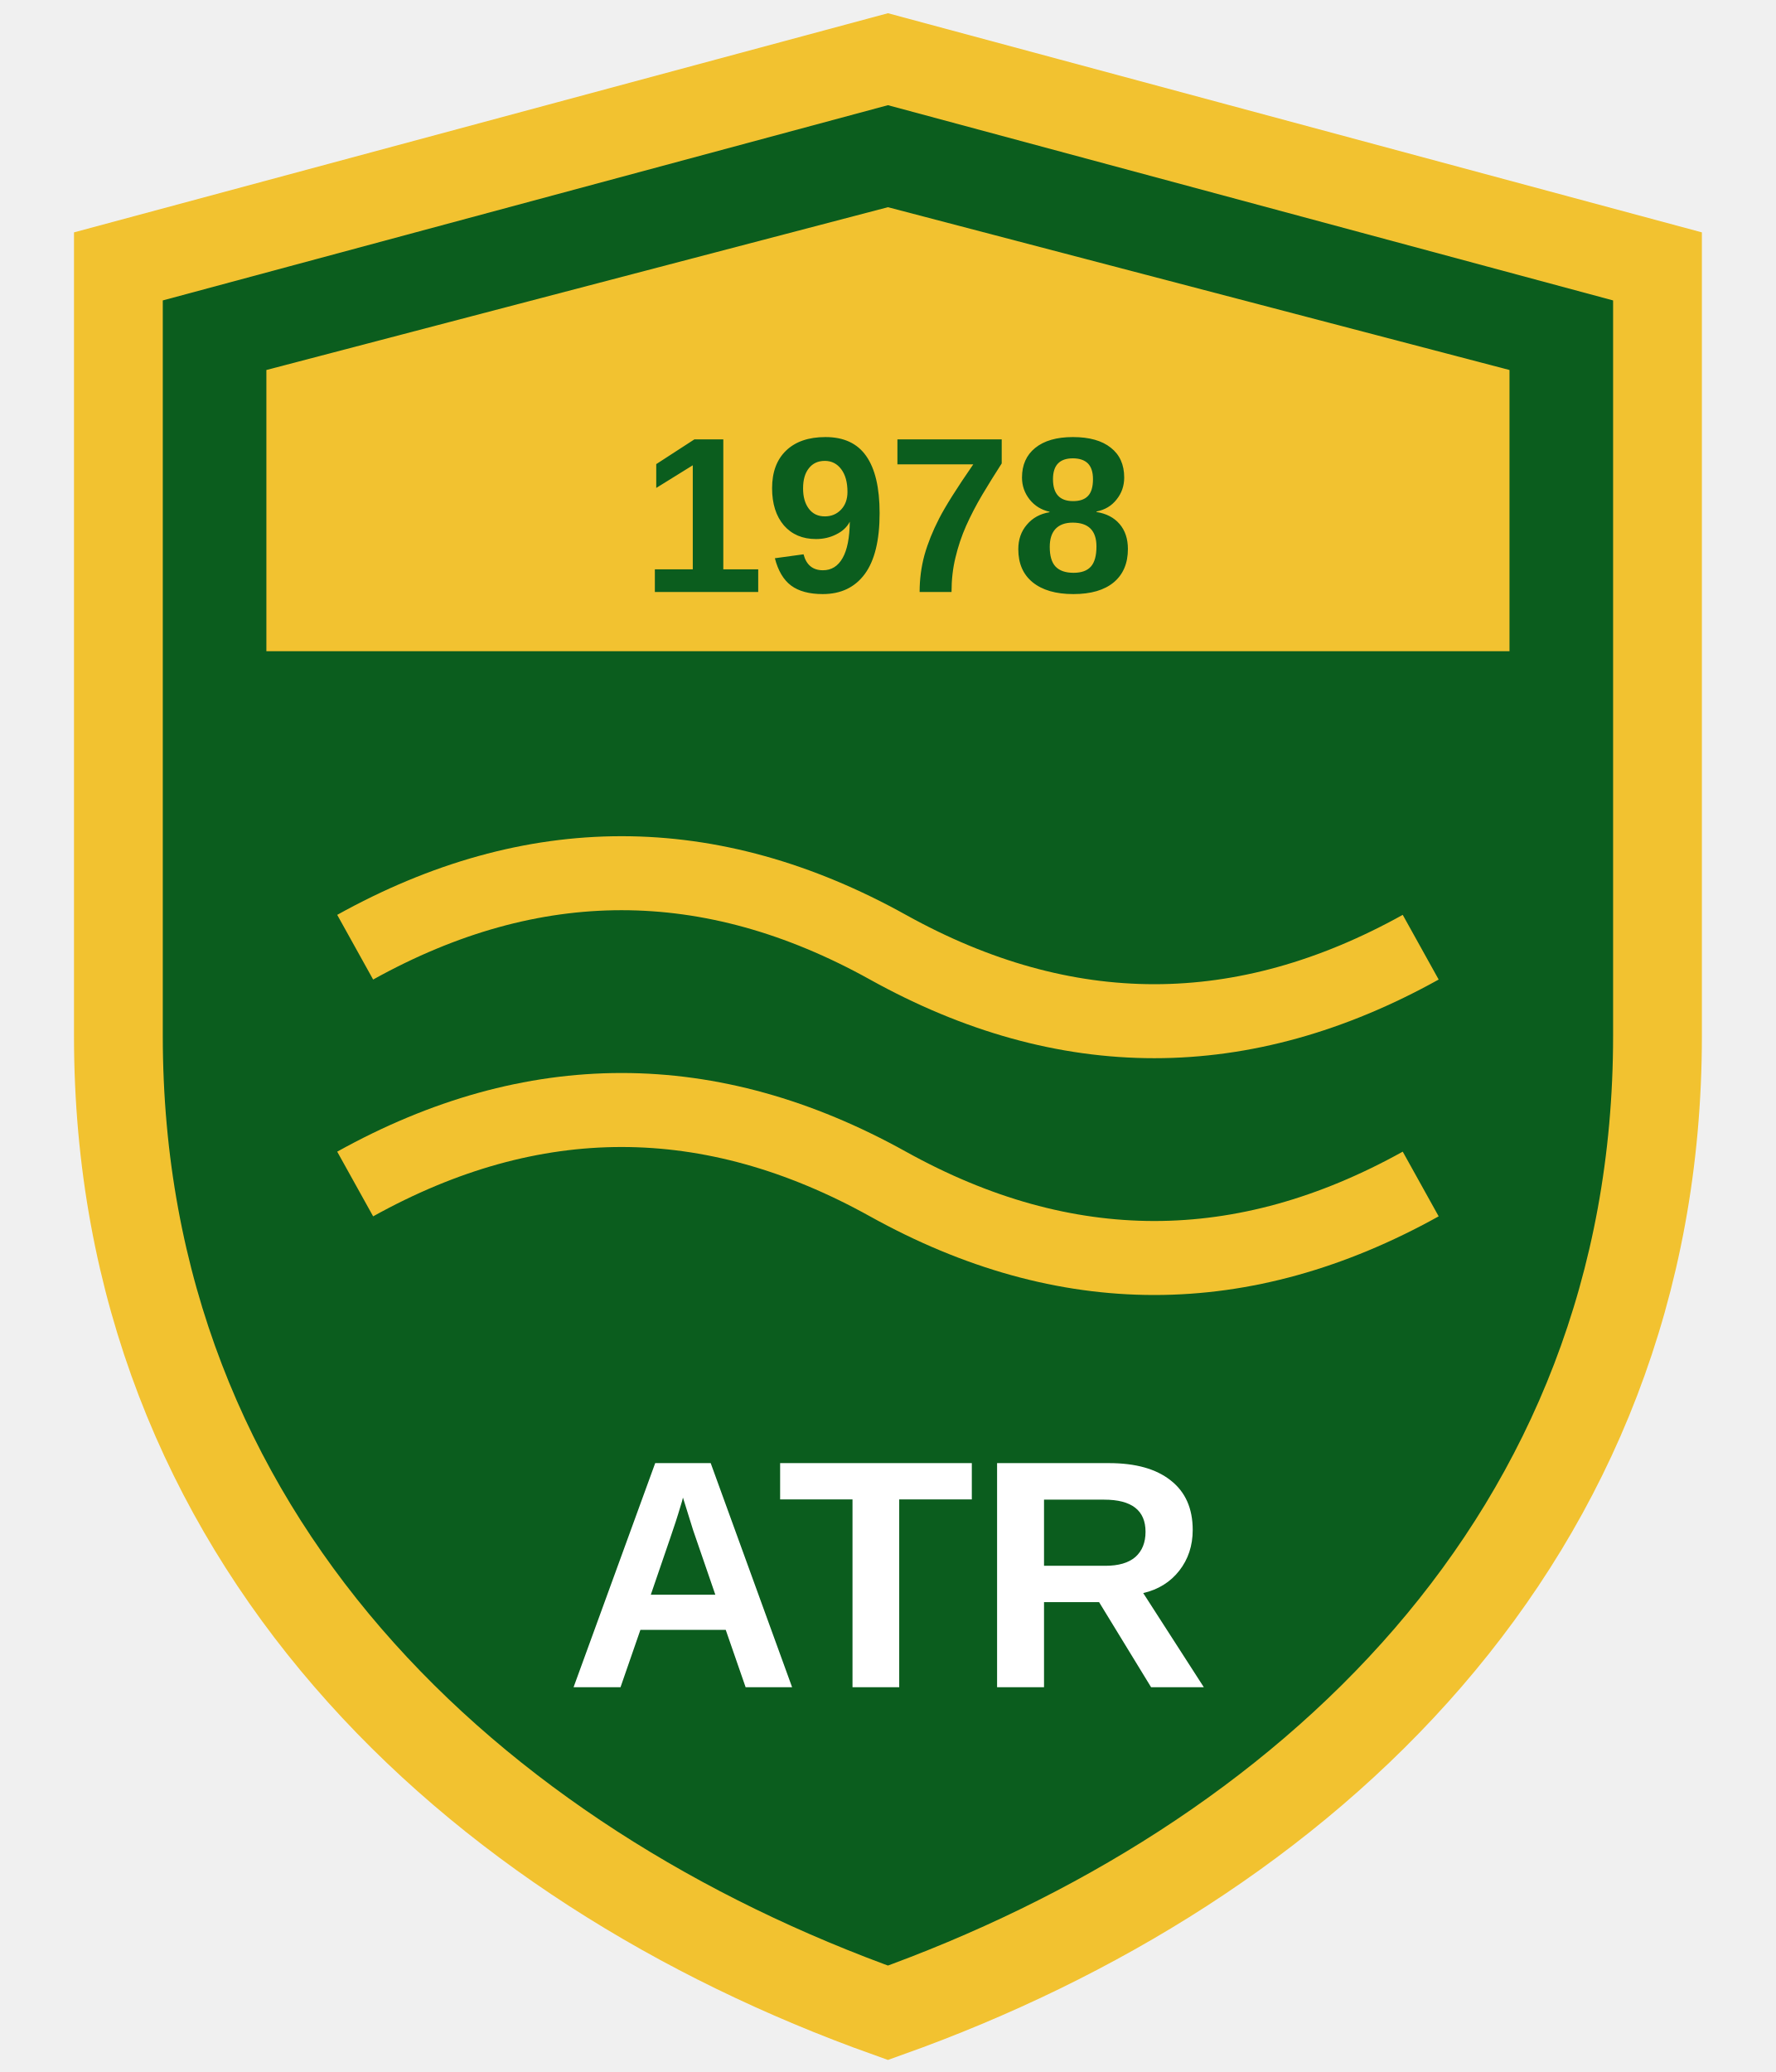
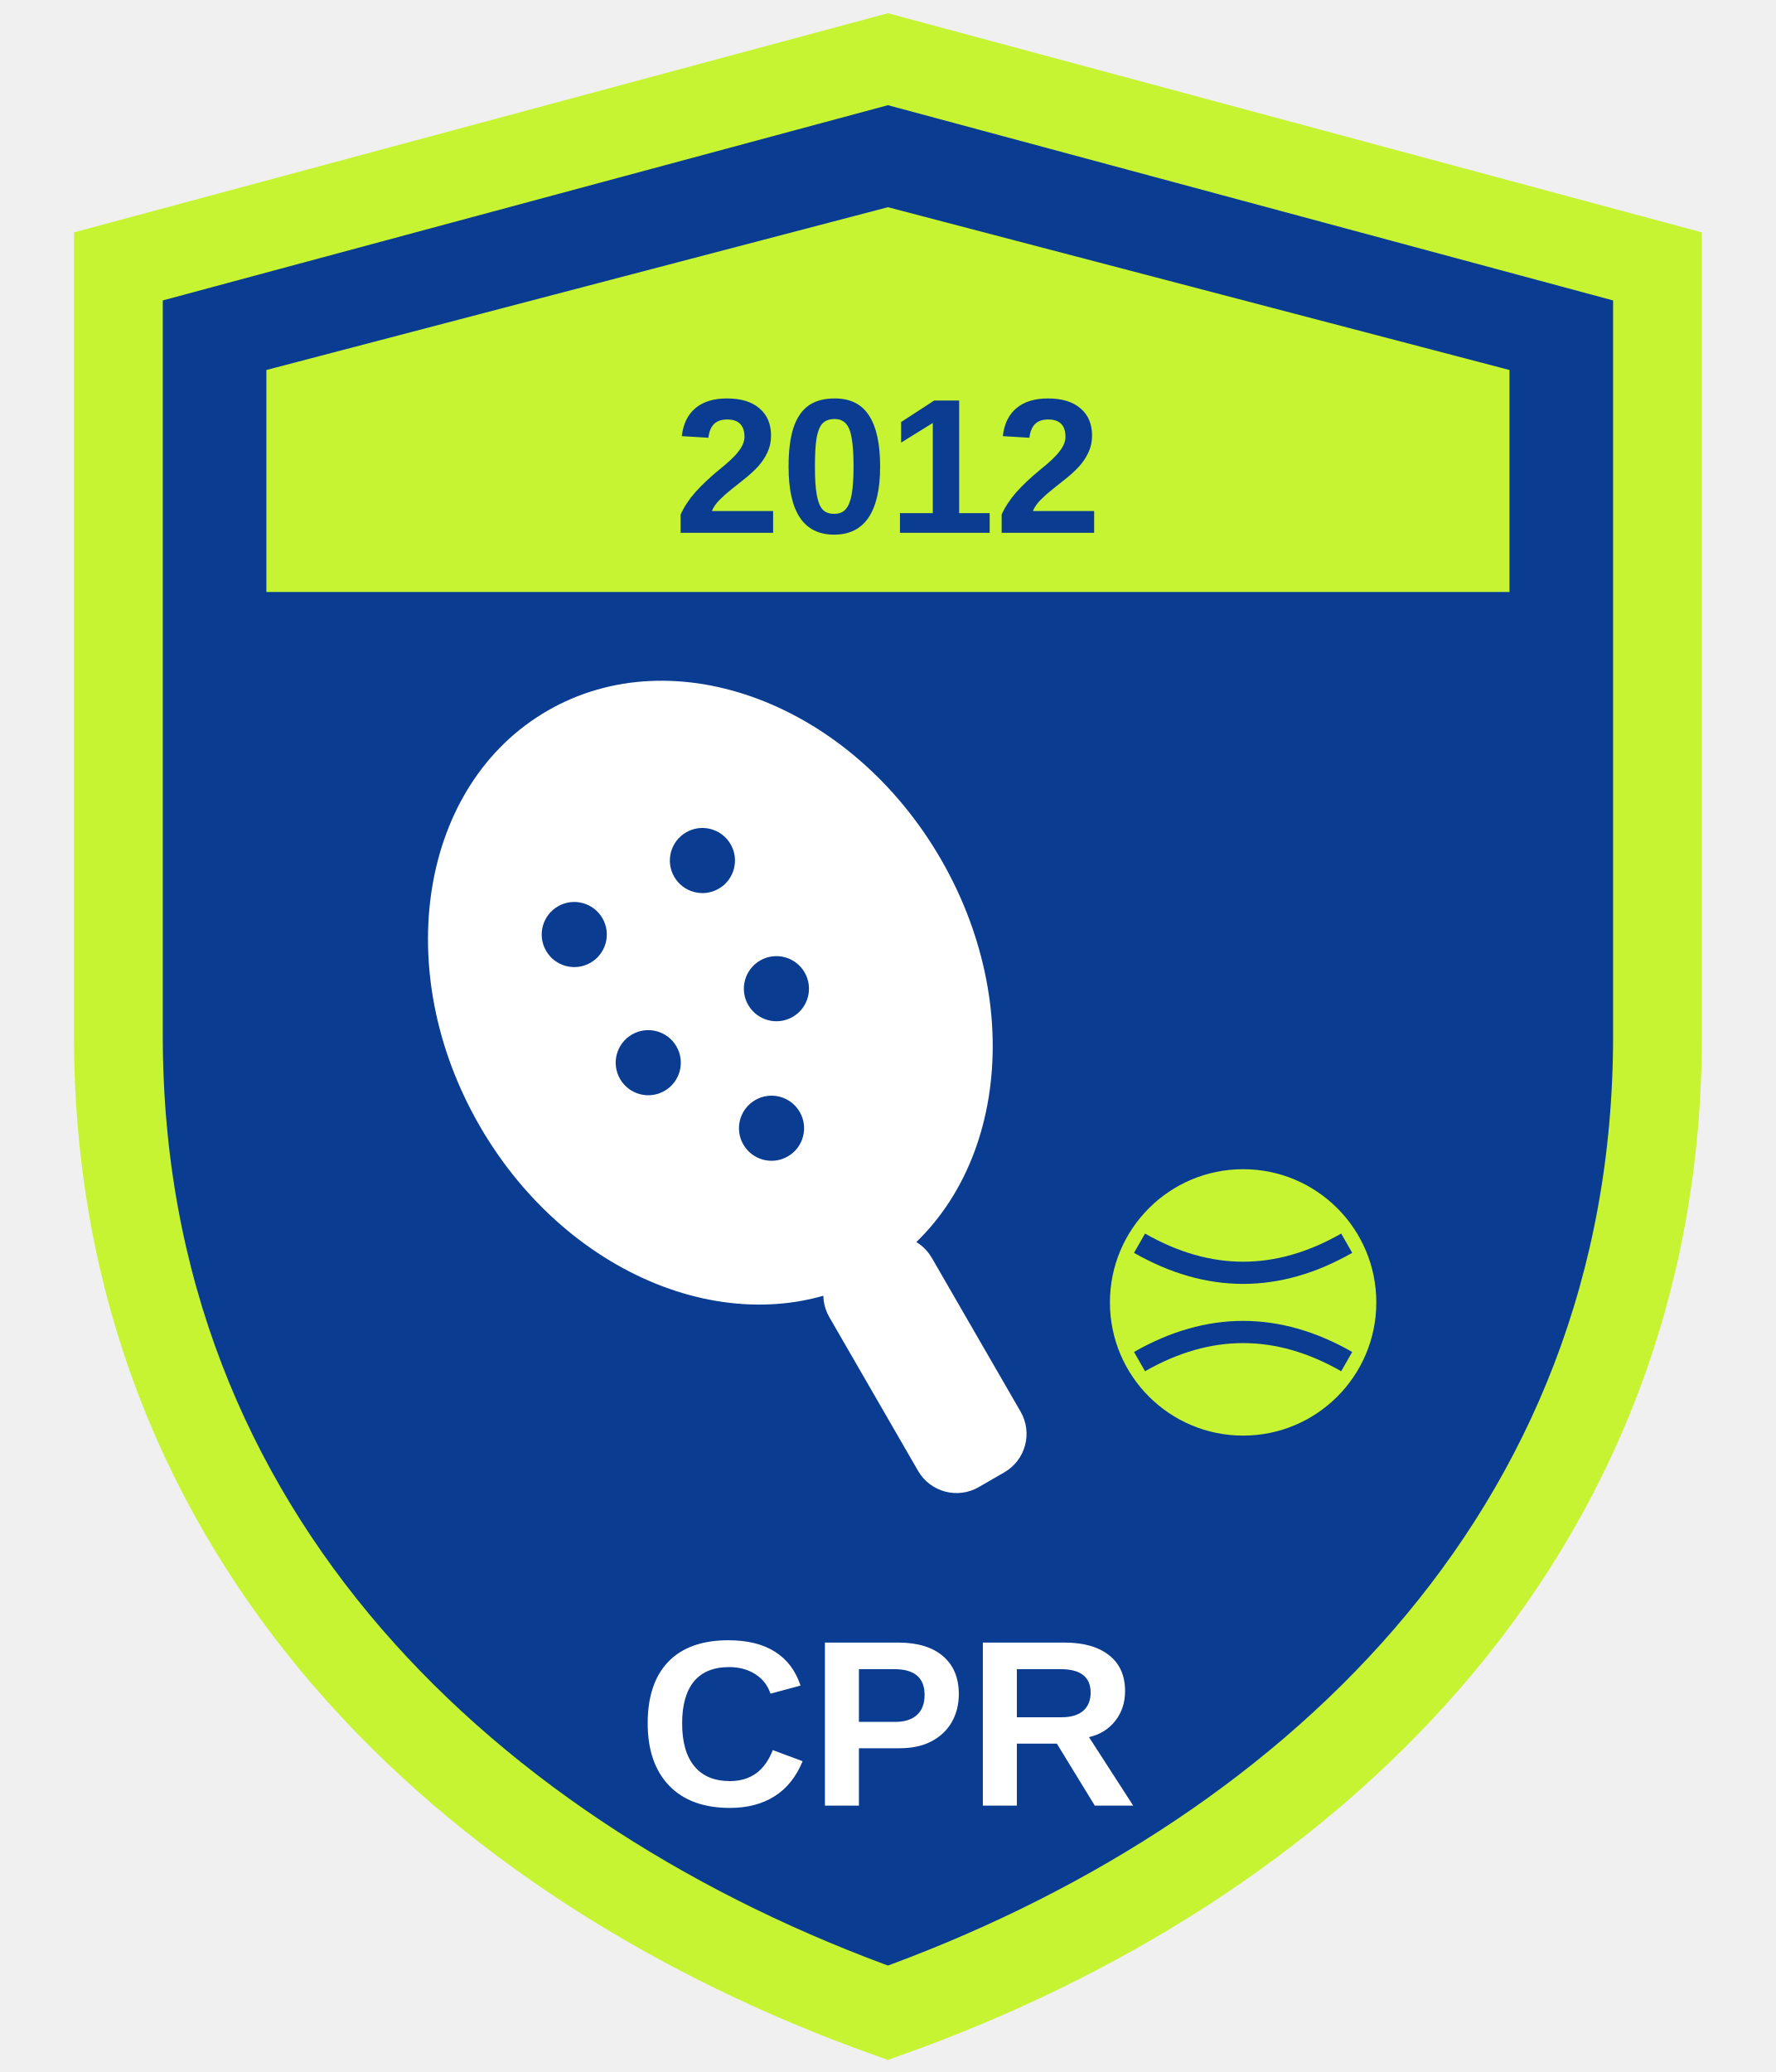
- <svg xmlns="http://www.w3.org/2000/svg" viewBox="0 0 120 140" role="img" aria-label="Escudo del club">
-   <path d="M60 4 L112 18 V70 C112 104 88 126 60 136 C32 126 8 104 8 70 V18 Z" fill="#0b5d1e" stroke="#f2c230" stroke-width="6" />
-   <path d="M60 14 L102 25 V44 H18 V25 Z" fill="#f2c230" />
-   <text x="60" y="40" text-anchor="middle" font-family="Arial Black, Arial, sans-serif" font-size="15" font-weight="900" fill="#0b5d1e">1978</text>
-   <g stroke="#f2c230" stroke-width="5" fill="none">
-     <path d="M24 64 Q42 54 60 64 T96 64" />
-     <path d="M24 80 Q42 70 60 80 T96 80" />
+ <svg xmlns="http://www.w3.org/2000/svg" viewBox="0 0 120 140" role="img" aria-label="Escudo del Club Pádel Ribera">
+   <path d="M60 4 L112 18 V70 C112 104 88 126 60 136 C32 126 8 104 8 70 V18 Z" fill="#0a3d91" stroke="#c6f432" stroke-width="6" />
+   <path d="M60 14 L102 25 V40 H18 V25 Z" fill="#c6f432" />
+   <text x="60" y="36" text-anchor="middle" font-family="Arial Black, Arial, sans-serif" font-size="13" font-weight="900" fill="#0a3d91">2012</text>
+   <g transform="rotate(-30 52 74)">
+     <ellipse cx="52" cy="66" rx="18" ry="22" fill="#ffffff" />
+     <g fill="#0a3d91">
+       <circle cx="46" cy="58" r="2.2" />
+       <circle cx="56" cy="58" r="2.2" />
+       <circle cx="46" cy="68" r="2.2" />
+       <circle cx="56" cy="68" r="2.2" />
+       <circle cx="51" cy="76" r="2.2" />
+     </g>
+     <rect x="48" y="86" width="8" height="18" rx="3" fill="#ffffff" />
  </g>
-   <text x="60" y="114" text-anchor="middle" font-family="Arial Black, Arial, sans-serif" font-size="22" font-weight="900" fill="#ffffff">ATR</text>
+   <circle cx="84" cy="88" r="9" fill="#c6f432" />
+   <path d="M77 84 Q84 88 91 84 M77 92 Q84 88 91 92" stroke="#0a3d91" stroke-width="1.5" fill="none" />
+   <text x="60" y="122" text-anchor="middle" font-family="Arial Black, Arial, sans-serif" font-size="16" font-weight="900" fill="#ffffff">CPR</text>
</svg>
